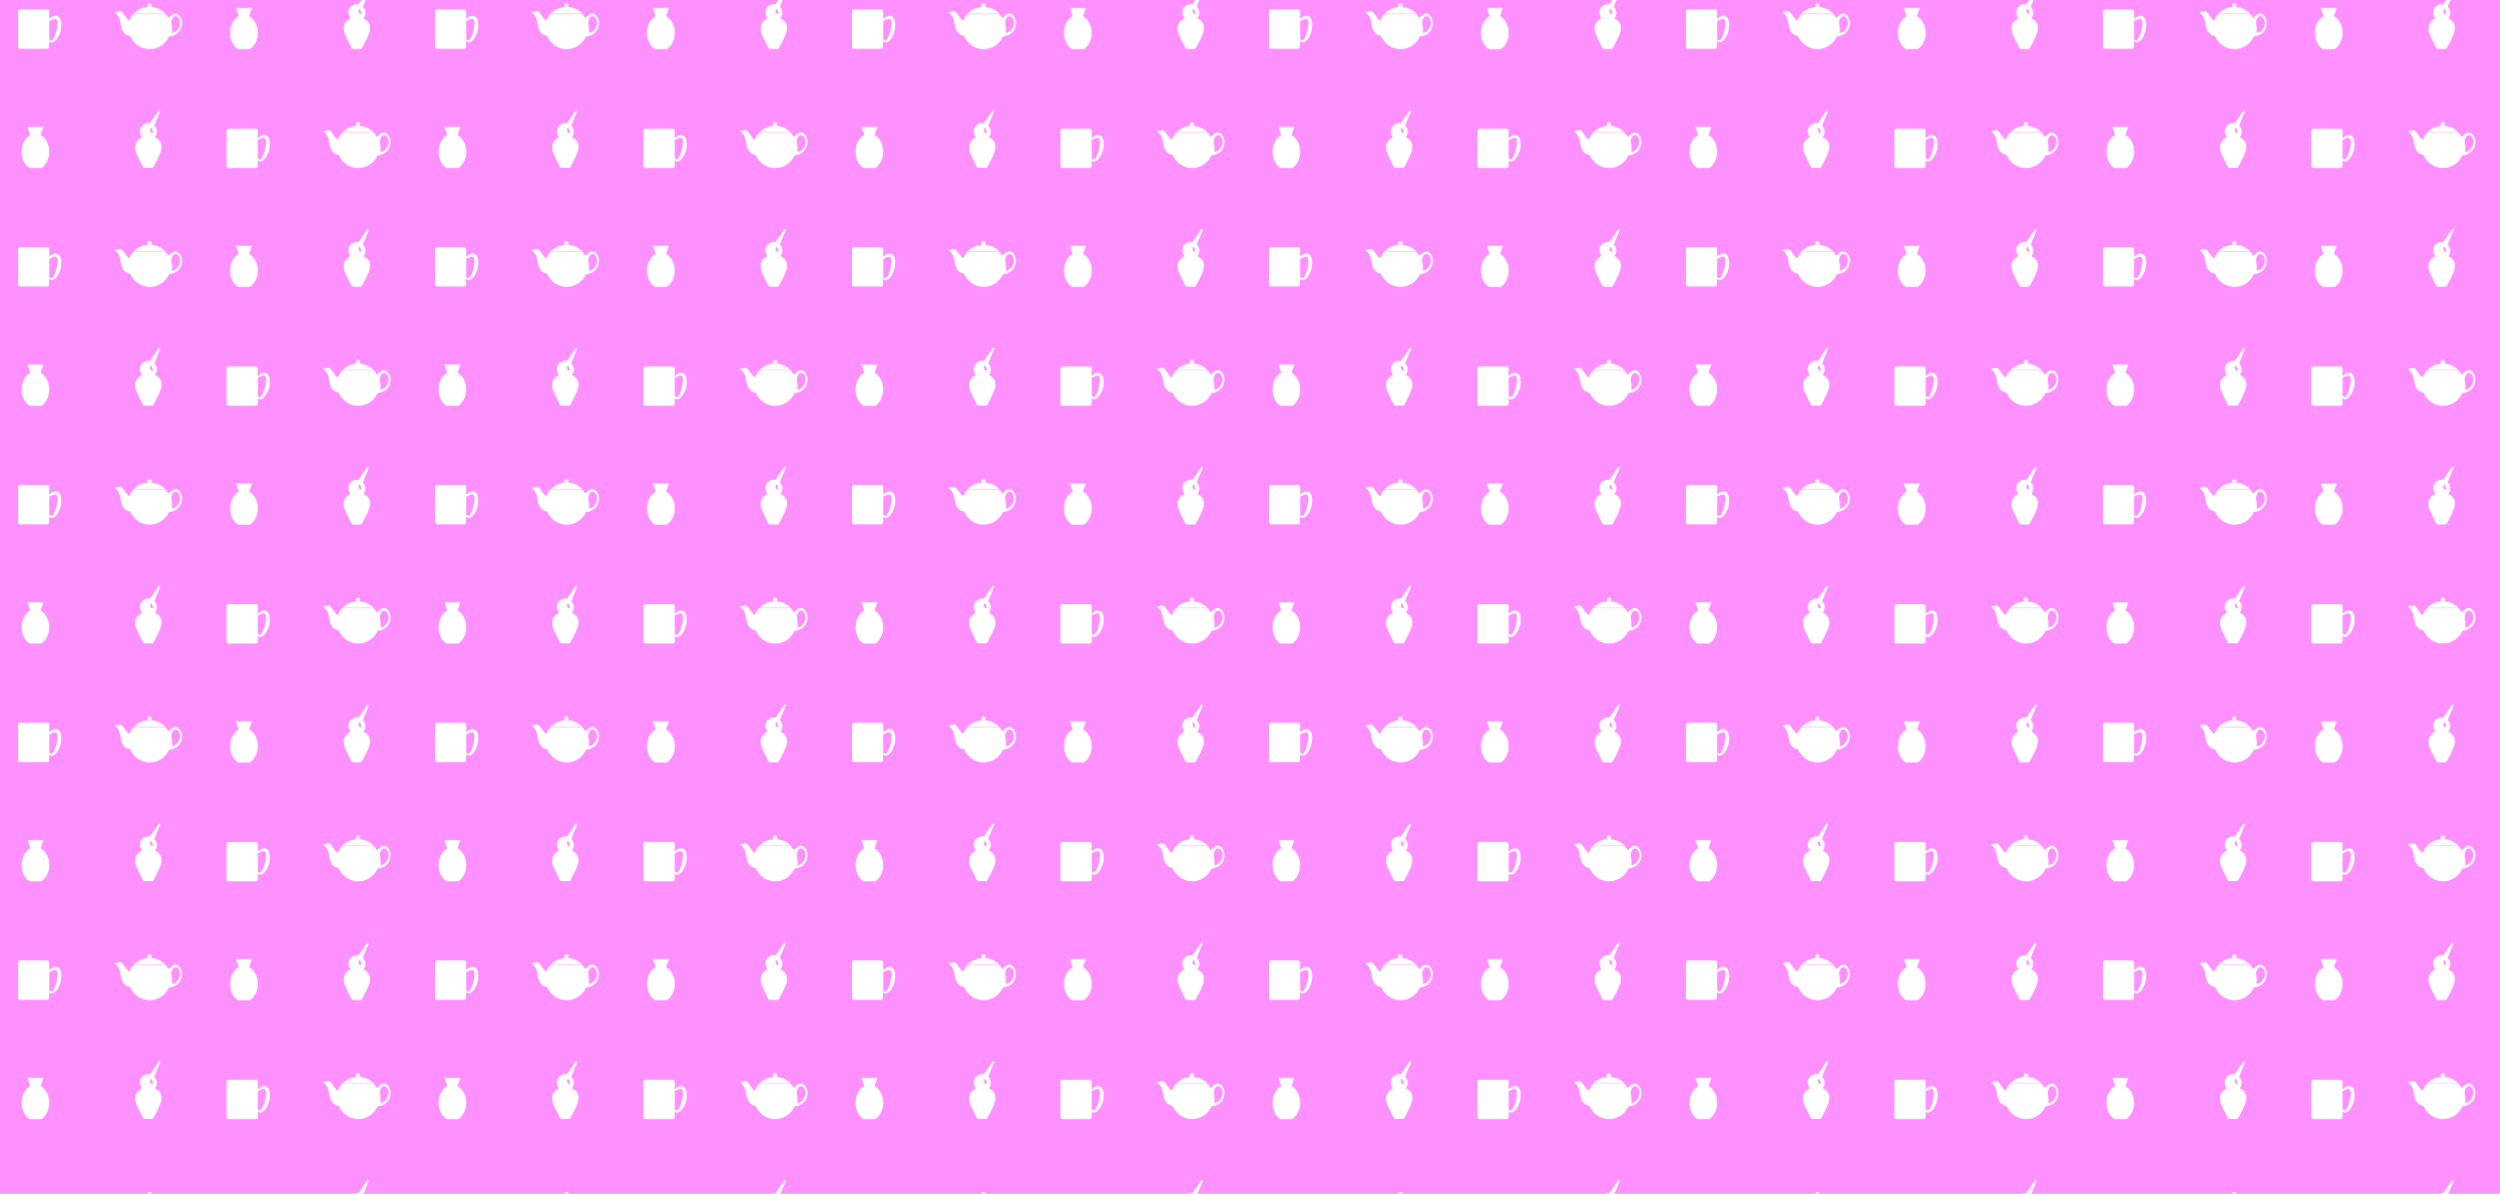
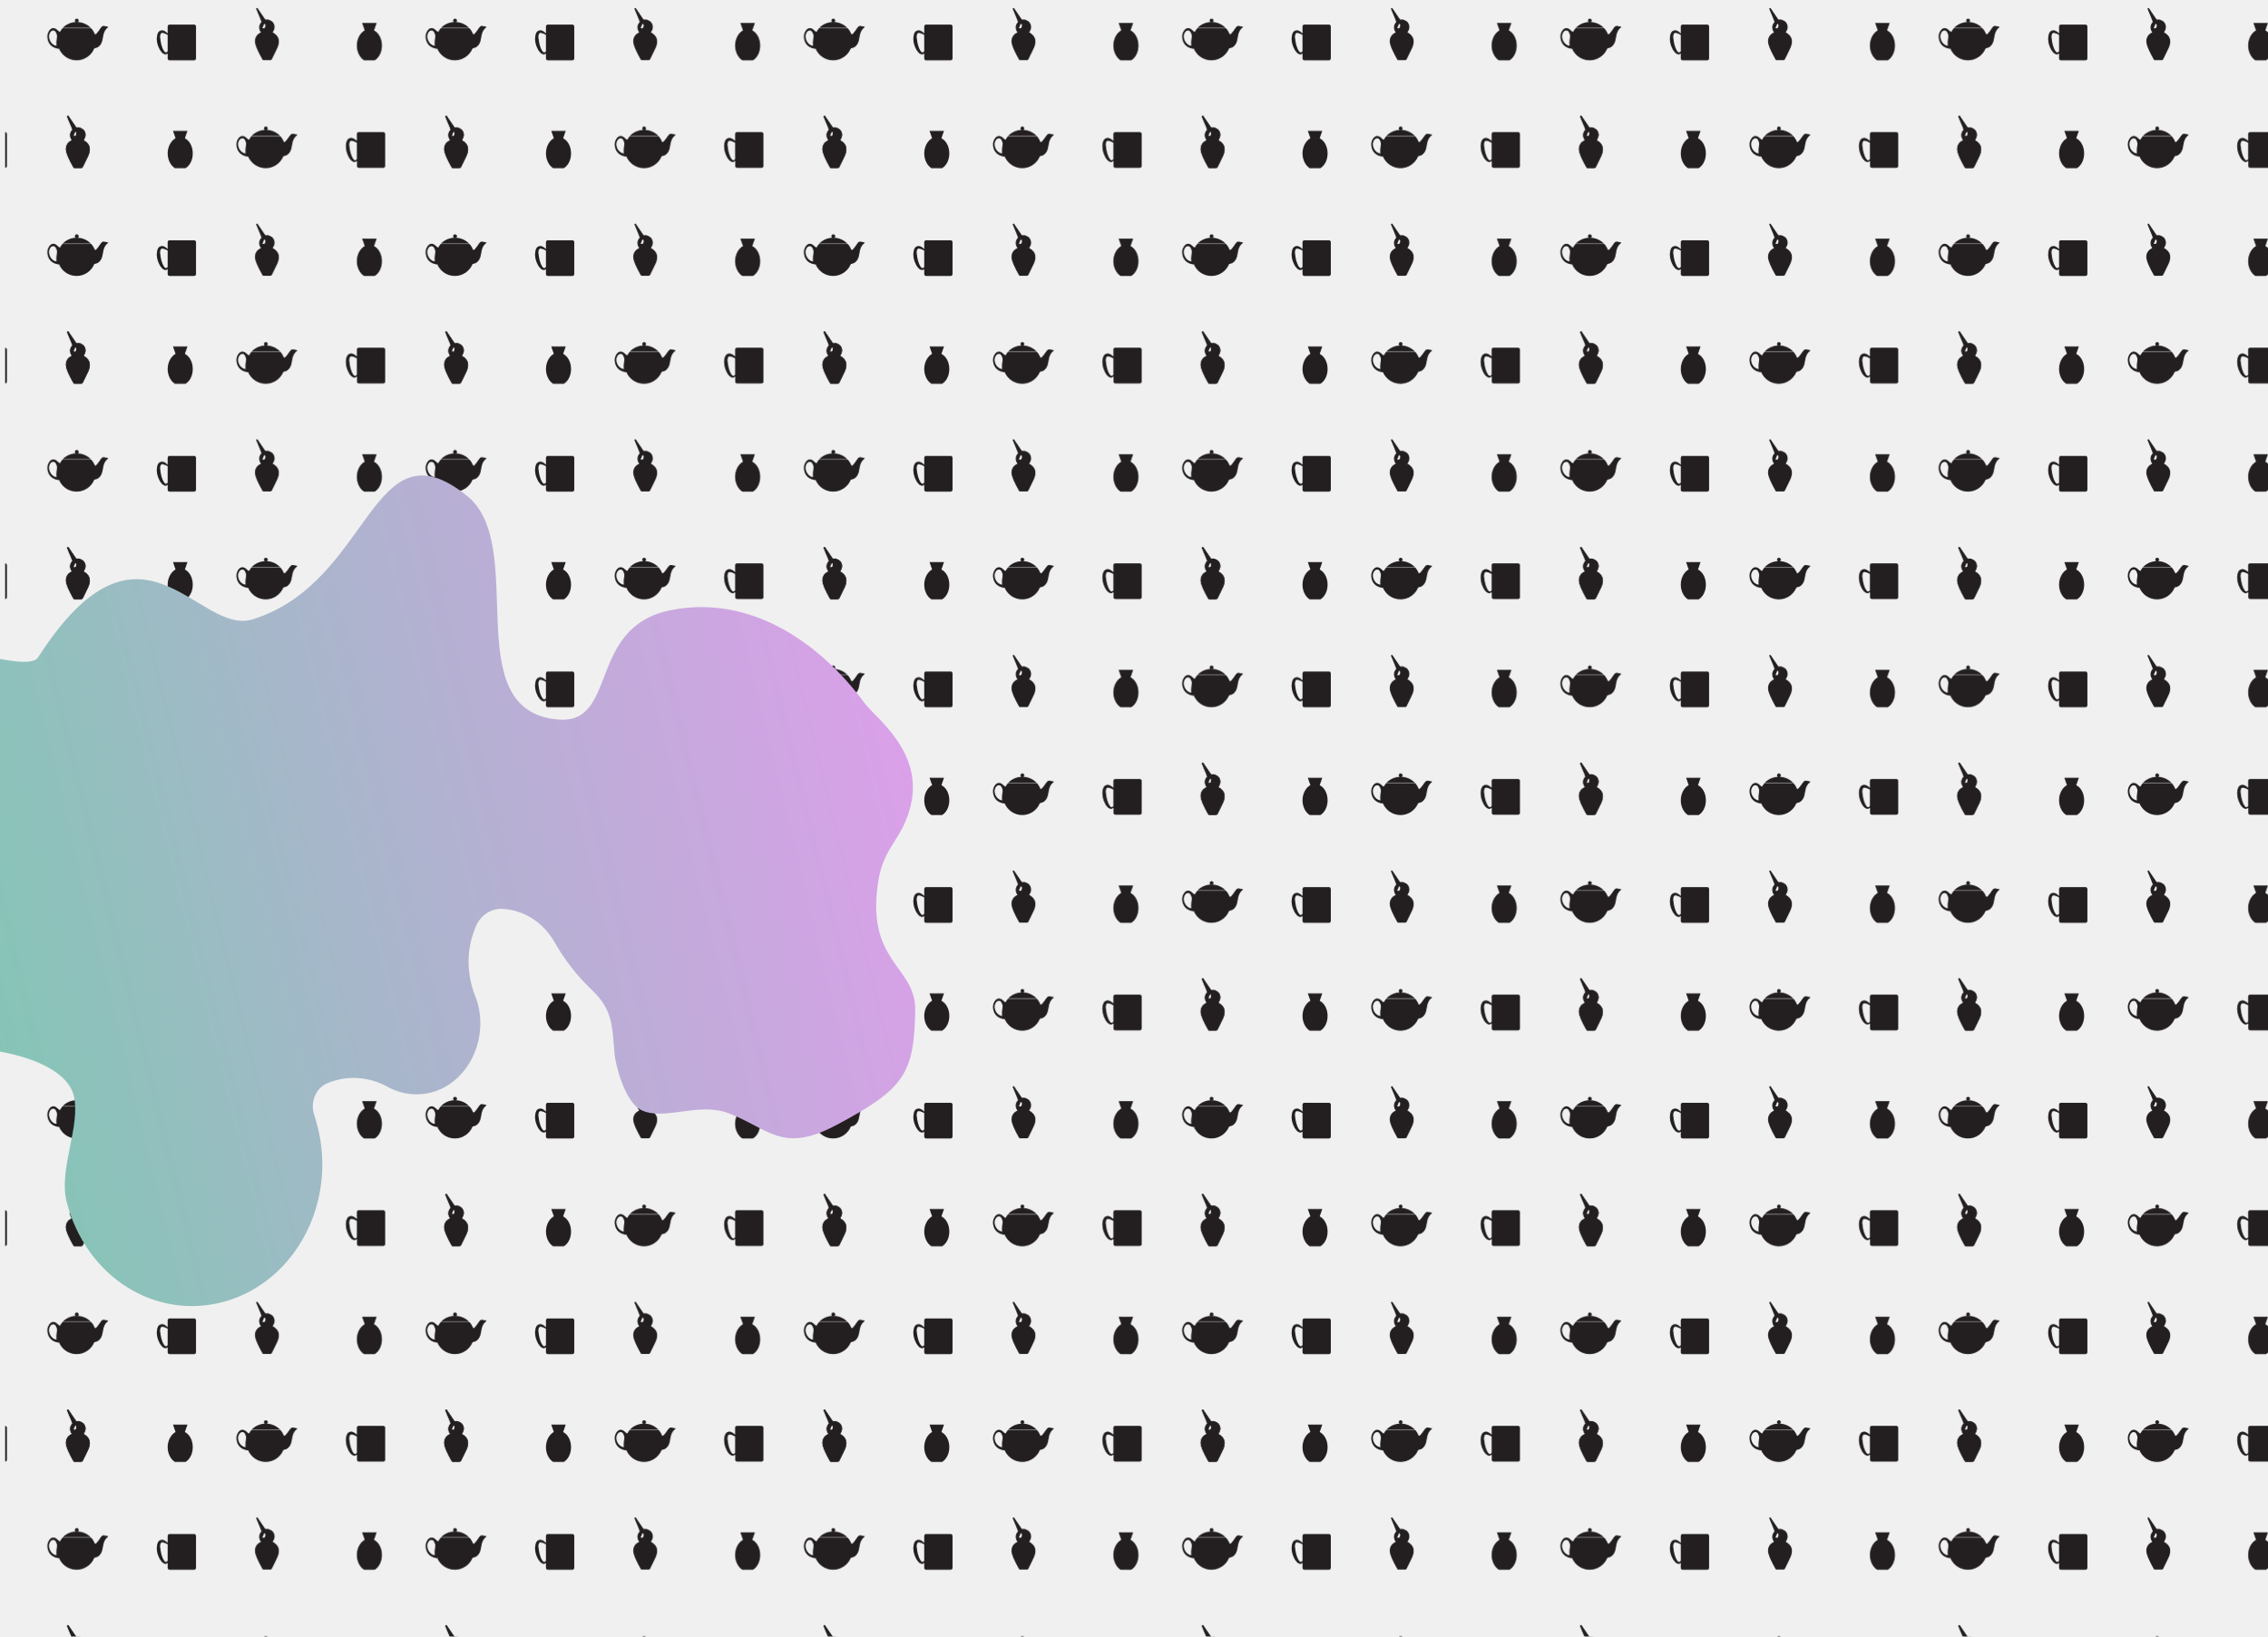
- <svg xmlns="http://www.w3.org/2000/svg" xmlns:xlink="http://www.w3.org/1999/xlink" version="1.1" id="Layer_1" x="0px" y="0px" viewBox="0 0 1409 672.4" style="enable-background:new 0 0 1409 672.4;" xml:space="preserve">
+ <svg xmlns="http://www.w3.org/2000/svg" xmlns:xlink="http://www.w3.org/1999/xlink" version="1.1" id="Layer_1" x="0px" y="0px" viewBox="0 0 1409 1017" style="enable-background:new 0 0 1409 1017;" xml:space="preserve">
  <style type="text/css">
	.st0{fill:none;}
- 	.st1{clip-path:url(#SVGID_2_);}
+ 	.st1{fill:#231F20;}
	.st2{fill:#FFFFFF;}
- 	.st3{fill:#FF90FF;}
- 	.st4{fill:url(#SVGID_1);}
+ 	.st3{fill:url(#SVGID_1_);}
+ 	.st4{fill:url(#SVGID_2_);}
</style>
-   <pattern y="672.4" width="235" height="134" patternUnits="userSpaceOnUse" id="SVGID_1" viewBox="0 -159.2 235 134" style="overflow:visible;">
+   <pattern y="733.3" width="235" height="134" patternUnits="userSpaceOnUse" id="SVGID_1" viewBox="0 -141.3 235 134" style="overflow:visible;">
    <g>
-       <rect y="-159.2" class="st0" width="235" height="134" />
+       <rect y="-141.3" class="st0" width="235" height="134" />
      <g>
-         <defs>
-           <rect id="SVGID_1_" y="-159.2" width="235" height="134" />
-         </defs>
-         <clipPath id="SVGID_2_">
-           <use xlink:href="#SVGID_1_" style="overflow:visible;" />
-         </clipPath>
-         <g class="st1">
-           <rect y="-159.2" class="st0" width="235" height="134" />
-           <path class="st2" d="M208.3-9.9c-0.6,2.2-1.6,4.2-2.6,6.2c-0.6,1.1-1.2,2.2-1.8,3.3C203.7,0,203.3,0,203,0c-1.2,0-2.4,0-3.7,0      c-0.6,0-1.1-0.2-1.3-0.7c-1.1-2.3-2.3-4.6-3.4-7c-0.6-1.4-1-2.9-0.9-4.4c0.1-1.3,0.6-2.4,1.5-3.4c0.6-0.7,1.4-1.3,2.3-1.7      c0.1,0,0.1-0.1,0.1-0.1h-0.1c-0.4-0.7-0.8-1.4-1-2.2c-0.4-1.7,0.1-3.6,1.6-4.7c0.9-0.6,1.8-1,2.8-1.1c0.2,0,0.4,0,0.7,0.1      c0.3,0,0.5,0,0.7-0.3c1.5-2.2,3-4.4,4.5-6.6c0.1-0.1,0.2-0.3,0.3-0.4c0.8,0.3,0.8,0.3,0.5,1.1c-0.6,1.6-1.3,3.2-2,4.8      c-0.4,0.8-0.7,1.7-1,2.5c-0.1,0.1,0,0.4,0.1,0.5c0.6,0.7,1.1,1.5,1.2,2.5c0.1,1.3-0.1,2.5-0.9,3.5c-0.1,0.1-0.1,0.1-0.1,0.2v0.1      c0.8,0.4,1.6,0.9,2.2,1.5C208.5-14.1,208.9-12.1,208.3-9.9z M203.9-20c-0.4-0.8-0.7-1.6-1-2.4c0-0.1-0.2-0.2-0.2-0.2      c-0.2,0.2-0.6,0.4-0.6,0.7c-0.1,0.4,0,0.8,0.1,1.2C202.3-19.9,203.2-19.5,203.9-20z" />
-           <circle class="st2" cx="84.3" cy="-24.6" r="1.2" />
+         <g>
+           <path class="st1" d="M208.3-22.6c-0.6-2.2-1.6-4.2-2.6-6.2c-0.6-1.1-1.2-2.2-1.8-3.3c-0.2-0.4-0.6-0.4-0.9-0.4      c-1.2,0-2.4,0-3.7,0c-0.6,0-1.1,0.2-1.3,0.7c-1.1,2.3-2.3,4.6-3.4,7c-0.6,1.4-1,2.9-0.9,4.4c0.1,1.3,0.6,2.4,1.5,3.4      c0.6,0.7,1.4,1.3,2.3,1.7c0.1,0,0.1,0.1,0.1,0.1h-0.1c-0.4,0.7-0.8,1.4-1,2.2c-0.4,1.7,0.1,3.6,1.6,4.7c0.9,0.6,1.8,1,2.8,1.1      c0.2,0,0.4,0,0.7-0.1c0.3,0,0.5,0,0.7,0.3c1.5,2.2,3,4.4,4.5,6.6c0.1,0.1,0.2,0.3,0.3,0.4c0.8-0.3,0.8-0.3,0.5-1.1      c-0.6-1.6-1.3-3.2-2-4.8c-0.4-0.8-0.7-1.7-1-2.5c-0.1-0.1,0-0.4,0.1-0.5c0.6-0.7,1.1-1.5,1.2-2.5c0.1-1.3-0.1-2.5-0.9-3.5      c-0.1-0.1-0.1-0.1-0.1-0.2v-0.1c0.8-0.4,1.6-0.9,2.2-1.5C208.5-18.4,208.9-20.4,208.3-22.6z M203.9-12.5c-0.4,0.8-0.7,1.6-1,2.4      c0,0.1-0.2,0.2-0.2,0.2c-0.2-0.2-0.6-0.4-0.6-0.7c-0.1-0.4,0-0.8,0.1-1.2C202.3-12.6,203.2-13,203.9-12.5z" />
+           <circle class="st2" cx="84.3" cy="-7.9" r="1.2" />
+         </g>
+       </g>
+       <g>
+         <g>
+           <rect y="-141.3" class="st0" width="235" height="134" />
+           <path class="st1" d="M208.3-156.6c-0.6-2.2-1.6-4.2-2.6-6.2c-0.6-1.1-1.2-2.2-1.8-3.3c-0.2-0.4-0.6-0.4-0.9-0.4      c-1.2,0-2.4,0-3.7,0c-0.6,0-1.1,0.2-1.3,0.7c-1.1,2.3-2.3,4.6-3.4,7c-0.6,1.4-1,2.9-0.9,4.4c0.1,1.3,0.6,2.4,1.5,3.4      c0.6,0.7,1.4,1.3,2.3,1.7c0.1,0,0.1,0.1,0.1,0.1h-0.1c-0.4,0.7-0.8,1.4-1,2.2c-0.4,1.7,0.1,3.6,1.6,4.7c0.9,0.6,1.8,1,2.8,1.1      c0.2,0,0.4,0,0.7-0.1c0.3,0,0.5,0,0.7,0.3c1.5,2.2,3,4.4,4.5,6.6c0.1,0.1,0.2,0.3,0.3,0.4c0.8-0.3,0.8-0.3,0.5-1.1      c-0.6-1.6-1.3-3.2-2-4.8c-0.4-0.8-0.7-1.7-1-2.5c-0.1-0.1,0-0.4,0.1-0.5c0.6-0.7,1.1-1.5,1.2-2.5c0.1-1.3-0.1-2.5-0.9-3.5      c-0.1-0.1-0.1-0.1-0.1-0.2v-0.1c0.8-0.4,1.6-0.9,2.2-1.5C208.5-152.4,208.9-154.4,208.3-156.6z M203.9-146.5      c-0.4,0.8-0.7,1.6-1,2.4c0,0.1-0.2,0.2-0.2,0.2c-0.2-0.2-0.6-0.4-0.6-0.7c-0.1-0.4,0-0.8,0.1-1.2      C202.3-146.6,203.2-147,203.9-146.5z" />
+           <circle class="st2" cx="84.3" cy="-141.9" r="1.2" />
          <g>
            <g>
-               <path class="st2" d="M210.6-87c-2.2-2.3-5.3-3.7-8.8-3.7s-6.6,1.4-8.8,3.7H210.6z" />
-               <path class="st2" d="M219.8-79.6c-0.8,3.1-3,4.8-6,5.4c-0.1,0-0.3,0.1-0.4,0.2c-0.2-0.1-0.4-0.2-0.5-0.3        c-1.8,4.3-6,7.4-11,7.4c-4.9,0-9.1-3-10.9-7.2v0.1c0-0.1-0.1-0.2-0.1-0.3c-0.9-0.3-1.7-0.4-2.3-0.8c-1.5-1-2.3-2.5-2.7-4.2        c-0.3-1.2-0.4-2.4-0.7-3.6c-0.4-1.7-1.2-3.3-2.7-4.4c-0.1-0.1-0.1-0.2-0.3-0.4c1-0.2,1.9-0.5,2.9-0.6c0.4,0,0.9,0.2,1.2,0.5        c0.6,0.7,1.1,1.4,1.6,2.2c0.5,0.6,0.9,1.3,1.5,1.9c0.6,0.7,0.9,0.8,1.3,0.3c0.5-1.3,1.2-2.4,2.1-3.4h17.9        c0.6,0.7,1.1,1.5,1.6,2.3v-0.1c0.2,0,0.4-0.2,0.6-0.3c0.5-0.4,1-0.9,1.5-1.3c1.6-1.2,3.2-0.9,4.4,0.7        C220.2-83.5,220.3-81.6,219.8-79.6z M218.9-83c-0.2-0.6-0.5-1.2-0.9-1.7c-0.9-1-2.5-1-3.1,0.2c-0.5,0.9-1,2.1-0.8,3        c0.3,1.8,0.5,3.6,0.3,5.6c0.7-0.2,1.2-0.3,1.7-0.6C218.2-77.7,219.5-80.7,218.9-83z" />
-               <circle class="st2" cx="201.8" cy="-91.6" r="1.2" />
+               <path class="st1" d="M210.6-79.5c-2.2,2.3-5.3,3.7-8.8,3.7s-6.6-1.4-8.8-3.7H210.6z" />
+               <path class="st1" d="M219.8-86.9c-0.8-3.1-3-4.8-6-5.4c-0.1,0-0.3-0.1-0.4-0.2c-0.2,0.1-0.4,0.2-0.5,0.3        c-1.8-4.3-6-7.4-11-7.4c-4.9,0-9.1,3-10.9,7.2v-0.1c0,0.1-0.1,0.2-0.1,0.3c-0.9,0.3-1.7,0.4-2.3,0.8c-1.5,1-2.3,2.5-2.7,4.2        c-0.3,1.2-0.4,2.4-0.7,3.6c-0.4,1.7-1.2,3.3-2.7,4.4c-0.1,0.1-0.1,0.2-0.3,0.4c1,0.2,1.9,0.5,2.9,0.6c0.4,0,0.9-0.2,1.2-0.5        c0.6-0.7,1.1-1.4,1.6-2.2c0.5-0.6,0.9-1.3,1.5-1.9c0.6-0.7,0.9-0.8,1.3-0.3c0.5,1.3,1.2,2.4,2.1,3.4h17.9        c0.6-0.7,1.1-1.5,1.6-2.3v0.1c0.2,0,0.4,0.2,0.6,0.3c0.5,0.4,1,0.9,1.5,1.3c1.6,1.2,3.2,0.9,4.4-0.7        C220.2-83,220.3-84.9,219.8-86.9z M218.9-83.5c-0.2,0.6-0.5,1.2-0.9,1.7c-0.9,1-2.5,1-3.1-0.2c-0.5-0.9-1-2.1-0.8-3        c0.3-1.8,0.5-3.6,0.3-5.6c0.7,0.2,1.2,0.3,1.7,0.6C218.2-88.8,219.5-85.8,218.9-83.5z" />
+               <circle class="st1" cx="201.8" cy="-74.9" r="1.2" />
            </g>
-             <path class="st2" d="M151.9-78.3c-0.1,0.6-0.2,1.1-0.4,1.7c-0.2,0.5-0.3,1.1-0.6,1.6c-0.4,1.1-1,2.1-1.8,3       c-0.2,0.2-0.4,0.4-0.7,0.7c-0.3,0.2-0.5,0.4-0.9,0.5c-0.2,0.1-0.4,0.1-0.5,0.2c-0.2,0-0.4,0-0.6,0c-0.4-0.1-0.7-0.2-1-0.5       c-0.1-0.1-0.1-0.1-0.1-0.2v3.2c0,0.7-0.5,1.2-1.2,1.2h-15.2c-0.7,0-1.2-0.5-1.2-1.2v-19.8c0-0.7,0.5-1.2,1.2-1.2h15.2       c0.7,0,1.2,0.5,1.2,1.2v4.3c0.3-0.3,0.7-0.7,1.1-1c0.5-0.3,1-0.7,1.6-0.8c0.1-0.1,0.3-0.1,0.5-0.1s0.4,0,0.5,0       c0.4,0,0.8,0.1,1.1,0.3c0.4,0.2,0.7,0.4,0.9,0.7c0.2,0.3,0.4,0.6,0.5,0.9c0.3,0.6,0.4,1.2,0.4,1.8       C152.2-80.6,152.1-79.5,151.9-78.3z M150-81.6c0-0.5-0.1-0.9-0.2-1.3c-0.1-0.2-0.1-0.4-0.2-0.5c-0.1-0.2-0.2-0.3-0.3-0.3       c-0.2-0.2-0.6-0.3-1-0.2c-0.4,0.1-0.9,0.2-1.4,0.4c-0.5,0.2-1.1,0.5-1.6,0.8v10.2c0.2,0.3,0.5,0.5,0.7,0.6s0.4,0.1,0.5,0.1       s0.3-0.1,0.4-0.2c0.3-0.2,0.6-0.6,0.8-0.9c0.5-0.8,0.9-1.7,1.2-2.7s0.6-1.9,0.7-2.9c0.1-0.5,0.2-1,0.2-1.5       C150-80.7,150-81.2,150-81.6z" />
-             <path class="st2" d="M90.8-76.9c-0.6,2.2-1.6,4.2-2.6,6.2c-0.6,1.1-1.2,2.2-1.8,3.3C86.2-67,85.8-67,85.5-67       c-1.2,0-2.5,0-3.7,0c-0.6,0-1.1-0.2-1.3-0.7c-1.1-2.3-2.3-4.6-3.4-7c-0.6-1.4-1-2.9-0.9-4.4c0.1-1.3,0.6-2.4,1.5-3.4       c0.7-0.7,1.4-1.3,2.3-1.7c0.1,0,0.1-0.1,0.1-0.1H80c-0.3-0.7-0.8-1.4-1-2.2c-0.4-1.7,0.2-3.6,1.6-4.7c0.9-0.6,1.8-1,2.8-1.1       c0.2,0,0.4,0.1,0.7,0.1c0.3,0,0.5,0,0.7-0.3c1.5-2.2,3-4.4,4.5-6.6c0.1-0.1,0.2-0.3,0.3-0.4c0.8,0.3,0.8,0.3,0.5,1.1       c-0.7,1.6-1.3,3.2-2,4.8c-0.3,0.8-0.7,1.7-1,2.6c-0.1,0.1,0,0.4,0.1,0.5c0.6,0.7,1.1,1.5,1.2,2.5c0.1,1.3-0.1,2.5-0.9,3.5       c-0.1,0.1-0.1,0.1-0.1,0.2v0.1c0.8,0.3,1.6,0.9,2.2,1.5C91-81.1,91.4-79.1,90.8-76.9z M86.4-87c-0.3-0.8-0.7-1.6-1-2.4       c0-0.1-0.2-0.2-0.2-0.2c-0.2,0.2-0.6,0.4-0.6,0.7c-0.1,0.4,0,0.8,0.1,1.2C84.8-86.9,85.7-86.5,86.4-87z" />
-             <path class="st2" d="M22.9-85.5l1.6-4.6h-9l1.6,4.6c-2.9,1.5-4.9,5.1-4.9,9.4c0,4.1,1.8,7.6,4.5,9.2h6.6       c2.6-1.6,4.5-5.2,4.5-9.2C27.8-80.3,25.7-84,22.9-85.5z" />
+             <path class="st1" d="M151.9-88.2c-0.1-0.6-0.2-1.1-0.4-1.7c-0.2-0.5-0.3-1.1-0.6-1.6c-0.4-1.1-1-2.1-1.8-3       c-0.2-0.2-0.4-0.4-0.7-0.7c-0.3-0.2-0.5-0.4-0.9-0.5c-0.2-0.1-0.4-0.1-0.5-0.2c-0.2,0-0.4,0-0.6,0c-0.4,0.1-0.7,0.2-1,0.5       c-0.1,0.1-0.1,0.1-0.1,0.2v-3.2c0-0.7-0.5-1.2-1.2-1.2h-15.2c-0.7,0-1.2,0.5-1.2,1.2v19.8c0,0.7,0.5,1.2,1.2,1.2h15.2       c0.7,0,1.2-0.5,1.2-1.2v-4.3c0.3,0.3,0.7,0.7,1.1,1c0.5,0.3,1,0.7,1.6,0.8c0.1,0.1,0.3,0.1,0.5,0.1s0.4,0,0.5,0       c0.4,0,0.8-0.1,1.1-0.3c0.4-0.2,0.7-0.4,0.9-0.7c0.2-0.3,0.4-0.6,0.5-0.9c0.3-0.6,0.4-1.2,0.4-1.8       C152.2-85.9,152.1-87,151.9-88.2z M150-84.9c0,0.5-0.1,0.9-0.2,1.3c-0.1,0.2-0.1,0.4-0.2,0.5c-0.1,0.2-0.2,0.3-0.3,0.3       c-0.2,0.2-0.6,0.3-1,0.2c-0.4-0.1-0.9-0.2-1.4-0.4c-0.5-0.2-1.1-0.5-1.6-0.8V-94c0.2-0.3,0.5-0.5,0.7-0.6s0.4-0.1,0.5-0.1       s0.3,0.1,0.4,0.2c0.3,0.2,0.6,0.6,0.8,0.9c0.5,0.8,0.9,1.7,1.2,2.7s0.6,1.9,0.7,2.9c0.1,0.5,0.2,1,0.2,1.5       C150-85.8,150-85.3,150-84.9z" />
+             <path class="st1" d="M90.8-89.6c-0.6-2.2-1.6-4.2-2.6-6.2c-0.6-1.1-1.2-2.2-1.8-3.3c-0.2-0.4-0.6-0.4-0.9-0.4       c-1.2,0-2.5,0-3.7,0c-0.6,0-1.1,0.2-1.3,0.7c-1.1,2.3-2.3,4.6-3.4,7c-0.6,1.4-1,2.9-0.9,4.4c0.1,1.3,0.6,2.4,1.5,3.4       c0.7,0.7,1.4,1.3,2.3,1.7c0.1,0,0.1,0.1,0.1,0.1H80c-0.3,0.7-0.8,1.4-1,2.2c-0.4,1.7,0.2,3.6,1.6,4.7c0.9,0.6,1.8,1,2.8,1.1       c0.2,0,0.4-0.1,0.7-0.1c0.3,0,0.5,0,0.7,0.3c1.5,2.2,3,4.4,4.5,6.6c0.1,0.1,0.2,0.3,0.3,0.4c0.8-0.3,0.8-0.3,0.5-1.1       c-0.7-1.6-1.3-3.2-2-4.8c-0.3-0.8-0.7-1.7-1-2.6c-0.1-0.1,0-0.4,0.1-0.5c0.6-0.7,1.1-1.5,1.2-2.5c0.1-1.3-0.1-2.5-0.9-3.5       c-0.1-0.1-0.1-0.1-0.1-0.2v-0.1c0.8-0.3,1.6-0.9,2.2-1.5C91-85.4,91.4-87.4,90.8-89.6z M86.4-79.5c-0.3,0.8-0.7,1.6-1,2.4       c0,0.1-0.2,0.2-0.2,0.2c-0.2-0.2-0.6-0.4-0.6-0.7c-0.1-0.4,0-0.8,0.1-1.2C84.8-79.6,85.7-80,86.4-79.5z" />
+             <path class="st1" d="M22.9-81l1.6,4.6h-9l1.6-4.6c-2.9-1.5-4.9-5.1-4.9-9.4c0-4.1,1.8-7.6,4.5-9.2h6.6c2.6,1.6,4.5,5.2,4.5,9.2       C27.8-86.2,25.7-82.5,22.9-81z" />
          </g>
          <g>
-             <path class="st2" d="M208.3-143.9c-0.6,2.2-1.6,4.2-2.6,6.2c-0.6,1.1-1.2,2.2-1.8,3.3c-0.2,0.4-0.6,0.4-0.9,0.4       c-1.2,0-2.4,0-3.7,0c-0.6,0-1.1-0.2-1.3-0.7c-1.1-2.3-2.3-4.6-3.4-7c-0.6-1.4-1-2.9-0.9-4.4c0.1-1.3,0.6-2.4,1.5-3.4       c0.6-0.7,1.4-1.3,2.3-1.7c0.1,0,0.1-0.1,0.1-0.1h-0.1c-0.4-0.7-0.8-1.4-1-2.2c-0.4-1.7,0.1-3.6,1.6-4.7c0.9-0.6,1.8-1,2.8-1.1       c0.2,0,0.4,0.1,0.7,0.1s0.5,0,0.7-0.3c1.5-2.2,3-4.4,4.5-6.6c0.1-0.1,0.2-0.3,0.3-0.4c0.8,0.3,0.8,0.3,0.5,1.1       c-0.6,1.6-1.3,3.2-2,4.8c-0.4,0.9-0.7,1.7-1,2.6c-0.1,0.1,0,0.4,0.1,0.5c0.6,0.7,1.1,1.5,1.2,2.5c0.1,1.3-0.1,2.5-0.9,3.5       c-0.1,0.1-0.1,0.1-0.1,0.2v0.1c0.8,0.4,1.6,0.9,2.2,1.5C208.5-148.1,208.9-146.1,208.3-143.9z M203.9-154       c-0.4-0.8-0.7-1.6-1-2.4c0-0.1-0.2-0.2-0.2-0.2c-0.2,0.2-0.6,0.4-0.6,0.7c-0.1,0.4,0,0.8,0.1,1.2       C202.3-153.9,203.2-153.5,203.9-154z" />
-             <path class="st2" d="M140.4-152.5l1.6-4.6h-9l1.6,4.6c-2.9,1.5-4.9,5.1-4.9,9.4c0,4.1,1.8,7.6,4.5,9.2h6.6       c2.6-1.6,4.5-5.1,4.5-9.2C145.3-147.3,143.2-151,140.4-152.5z" />
+             <path class="st1" d="M208.3-22.6c-0.6-2.2-1.6-4.2-2.6-6.2c-0.6-1.1-1.2-2.2-1.8-3.3c-0.2-0.4-0.6-0.4-0.9-0.4       c-1.2,0-2.4,0-3.7,0c-0.6,0-1.1,0.2-1.3,0.7c-1.1,2.3-2.3,4.6-3.4,7c-0.6,1.4-1,2.9-0.9,4.4c0.1,1.3,0.6,2.4,1.5,3.4       c0.6,0.7,1.4,1.3,2.3,1.7c0.1,0,0.1,0.1,0.1,0.1h-0.1c-0.4,0.7-0.8,1.4-1,2.2c-0.4,1.7,0.1,3.6,1.6,4.7c0.9,0.6,1.8,1,2.8,1.1       c0.2,0,0.4-0.1,0.7-0.1s0.5,0,0.7,0.3c1.5,2.2,3,4.4,4.5,6.6c0.1,0.1,0.2,0.3,0.3,0.4c0.8-0.3,0.8-0.3,0.5-1.1       c-0.6-1.6-1.3-3.2-2-4.8c-0.4-0.9-0.7-1.7-1-2.6c-0.1-0.1,0-0.4,0.1-0.5c0.6-0.7,1.1-1.5,1.2-2.5c0.1-1.3-0.1-2.5-0.9-3.5       c-0.1-0.1-0.1-0.1-0.1-0.2v-0.1c0.8-0.4,1.6-0.9,2.2-1.5C208.5-18.4,208.9-20.4,208.3-22.6z M203.9-12.5       c-0.4,0.8-0.7,1.6-1,2.4c0,0.1-0.2,0.2-0.2,0.2c-0.2-0.2-0.6-0.4-0.6-0.7c-0.1-0.4,0-0.8,0.1-1.2       C202.3-12.6,203.2-13,203.9-12.5z" />
+             <path class="st1" d="M140.4-14l1.6,4.6h-9l1.6-4.6c-2.9-1.5-4.9-5.1-4.9-9.4c0-4.1,1.8-7.6,4.5-9.2h6.6       c2.6,1.6,4.5,5.1,4.5,9.2C145.3-19.2,143.2-15.5,140.4-14z" />
          </g>
          <g>
            <g>
-               <path class="st2" d="M93.1-154c-2.2-2.3-5.3-3.7-8.8-3.7s-6.6,1.4-8.8,3.7H93.1z" />
-               <path class="st2" d="M102.3-146.6c-0.8,3.1-3,4.8-6,5.4c-0.2,0-0.3,0.1-0.4,0.2c-0.2-0.1-0.4-0.2-0.5-0.3        c-1.8,4.3-6,7.4-11,7.4c-4.9,0-9.1-3-10.9-7.2v0.1c0-0.1-0.1-0.2-0.1-0.3c-0.9-0.3-1.7-0.4-2.3-0.8c-1.5-1-2.3-2.5-2.7-4.2        c-0.3-1.2-0.4-2.4-0.7-3.6c-0.4-1.7-1.2-3.3-2.7-4.4c-0.1-0.1-0.1-0.2-0.3-0.4c1-0.2,1.9-0.5,2.9-0.6c0.4,0,0.9,0.2,1.2,0.5        c0.6,0.6,1.1,1.4,1.6,2.1c0.5,0.6,0.9,1.3,1.5,1.9c0.6,0.7,0.9,0.8,1.3,0.4c0.5-1.3,1.2-2.4,2.1-3.4h17.9        c0.6,0.7,1.2,1.5,1.6,2.3v-0.1c0.2,0,0.4-0.2,0.6-0.3c0.5-0.4,1-0.9,1.5-1.3c1.6-1.1,3.2-0.9,4.4,0.7        C102.7-150.5,102.8-148.6,102.3-146.6z M101.4-150c-0.2-0.6-0.5-1.2-0.9-1.7c-0.9-1-2.5-1-3.1,0.1c-0.5,0.9-1,2.1-0.8,3        c0.3,1.8,0.5,3.6,0.3,5.6c0.7-0.2,1.2-0.3,1.7-0.6C100.7-144.7,102-147.7,101.4-150z" />
-               <circle class="st2" cx="84.3" cy="-158.6" r="1.2" />
+               <path class="st1" d="M93.1-12.5c-2.2,2.3-5.3,3.7-8.8,3.7s-6.6-1.4-8.8-3.7H93.1z" />
+               <path class="st1" d="M102.3-19.9c-0.8-3.1-3-4.8-6-5.4c-0.2,0-0.3-0.1-0.4-0.2c-0.2,0.1-0.4,0.2-0.5,0.3        c-1.8-4.3-6-7.4-11-7.4c-4.9,0-9.1,3-10.9,7.2v-0.1c0,0.1-0.1,0.2-0.1,0.3c-0.9,0.3-1.7,0.4-2.3,0.8c-1.5,1-2.3,2.5-2.7,4.2        c-0.3,1.2-0.4,2.4-0.7,3.6c-0.4,1.7-1.2,3.3-2.7,4.4c-0.1,0.1-0.1,0.2-0.3,0.4c1,0.2,1.9,0.5,2.9,0.6c0.4,0,0.9-0.2,1.2-0.5        c0.6-0.6,1.1-1.4,1.6-2.1c0.5-0.6,0.9-1.3,1.5-1.9c0.6-0.7,0.9-0.8,1.3-0.4c0.5,1.3,1.2,2.4,2.1,3.4h17.9        c0.6-0.7,1.2-1.5,1.6-2.3v0.1c0.2,0,0.4,0.2,0.6,0.3c0.5,0.4,1,0.9,1.5,1.3c1.6,1.1,3.2,0.9,4.4-0.7        C102.7-16,102.8-17.9,102.3-19.9z M101.4-16.5c-0.2,0.6-0.5,1.2-0.9,1.7c-0.9,1-2.5,1-3.1-0.1c-0.5-0.9-1-2.1-0.8-3        c0.3-1.8,0.5-3.6,0.3-5.6c0.7,0.2,1.2,0.3,1.7,0.6C100.7-21.8,102-18.8,101.4-16.5z" />
+               <circle class="st1" cx="84.3" cy="-7.9" r="1.2" />
            </g>
-             <path class="st2" d="M34.4-145.3c-0.1,0.6-0.2,1.1-0.4,1.7c-0.2,0.5-0.3,1.1-0.6,1.6c-0.4,1.1-1,2.1-1.8,3       c-0.2,0.2-0.4,0.4-0.7,0.6c-0.3,0.2-0.5,0.4-0.9,0.5c-0.2,0.1-0.4,0.1-0.5,0.1c-0.2,0-0.4,0-0.6,0c-0.4-0.1-0.7-0.2-1-0.5       c-0.1-0.1-0.1-0.1-0.2-0.2v3.2c0,0.7-0.5,1.2-1.2,1.2H11.4c-0.7,0-1.2-0.5-1.2-1.2v-19.8c0-0.7,0.5-1.2,1.2-1.2h15.2       c0.7,0,1.2,0.5,1.2,1.2v4.3c0.3-0.4,0.7-0.7,1.1-1c0.5-0.3,1-0.6,1.6-0.8c0.1-0.1,0.3-0.1,0.5-0.1s0.4,0,0.5,0       c0.4,0,0.8,0.1,1.1,0.3c0.4,0.2,0.7,0.4,0.9,0.7s0.4,0.6,0.5,0.9c0.3,0.6,0.4,1.2,0.5,1.8C34.7-147.6,34.6-146.5,34.4-145.3z        M32.5-148.6c0-0.5-0.1-0.9-0.2-1.3c-0.1-0.2-0.1-0.4-0.2-0.5c-0.1-0.1-0.2-0.3-0.3-0.3c-0.2-0.2-0.6-0.3-1-0.2       c-0.4,0.1-0.9,0.2-1.4,0.4s-1.1,0.5-1.6,0.8v10.2c0.2,0.3,0.5,0.5,0.7,0.6c0.2,0.1,0.4,0.1,0.5,0.1s0.3-0.1,0.4-0.2       c0.3-0.2,0.6-0.6,0.8-0.9c0.5-0.8,0.9-1.7,1.2-2.7c0.3-1,0.6-1.9,0.7-2.9c0.1-0.5,0.2-1,0.2-1.5       C32.5-147.7,32.5-148.2,32.5-148.6z" />
+             <path class="st1" d="M34.4-21.2c-0.1-0.6-0.2-1.1-0.4-1.7c-0.2-0.5-0.3-1.1-0.6-1.6c-0.4-1.1-1-2.1-1.8-3       c-0.2-0.2-0.4-0.4-0.7-0.6c-0.3-0.2-0.5-0.4-0.9-0.5c-0.2-0.1-0.4-0.1-0.5-0.1c-0.2,0-0.4,0-0.6,0c-0.4,0.1-0.7,0.2-1,0.5       c-0.1,0.1-0.1,0.1-0.2,0.2v-3.2c0-0.7-0.5-1.2-1.2-1.2H11.4c-0.7,0-1.2,0.5-1.2,1.2v19.8c0,0.7,0.5,1.2,1.2,1.2h15.2       c0.7,0,1.2-0.5,1.2-1.2v-4.3c0.3,0.4,0.7,0.7,1.1,1c0.5,0.3,1,0.6,1.6,0.8c0.1,0.1,0.3,0.1,0.5,0.1s0.4,0,0.5,0       c0.4,0,0.8-0.1,1.1-0.3c0.4-0.2,0.7-0.4,0.9-0.7s0.4-0.6,0.5-0.9c0.3-0.6,0.4-1.2,0.5-1.8C34.7-18.9,34.6-20,34.4-21.2z        M32.5-17.9c0,0.5-0.1,0.9-0.2,1.3c-0.1,0.2-0.1,0.4-0.2,0.5c-0.1,0.1-0.2,0.3-0.3,0.3c-0.2,0.2-0.6,0.3-1,0.2       s-0.9-0.2-1.4-0.4s-1.1-0.5-1.6-0.8V-27c0.2-0.3,0.5-0.5,0.7-0.6s0.4-0.1,0.5-0.1s0.3,0.1,0.4,0.2c0.3,0.2,0.6,0.6,0.8,0.9       c0.5,0.8,0.9,1.7,1.2,2.7c0.3,1,0.6,1.9,0.7,2.9c0.1,0.5,0.2,1,0.2,1.5C32.5-18.8,32.5-18.3,32.5-17.9z" />
+           </g>
+         </g>
+       </g>
+       <g>
+         <g>
+           <g>
+             <path class="st1" d="M208.3-156.6c-0.6-2.2-1.6-4.2-2.6-6.2c-0.6-1.1-1.2-2.2-1.8-3.3c-0.2-0.4-0.6-0.4-0.9-0.4       c-1.2,0-2.4,0-3.7,0c-0.6,0-1.1,0.2-1.3,0.7c-1.1,2.3-2.3,4.6-3.4,7c-0.6,1.4-1,2.9-0.9,4.4c0.1,1.3,0.6,2.4,1.5,3.4       c0.6,0.7,1.4,1.3,2.3,1.7c0.1,0,0.1,0.1,0.1,0.1h-0.1c-0.4,0.7-0.8,1.4-1,2.2c-0.4,1.7,0.1,3.6,1.6,4.7c0.9,0.6,1.8,1,2.8,1.1       c0.2,0,0.4-0.1,0.7-0.1s0.5,0,0.7,0.3c1.5,2.2,3,4.4,4.5,6.6c0.1,0.1,0.2,0.3,0.3,0.4c0.8-0.3,0.8-0.3,0.5-1.1       c-0.6-1.6-1.3-3.2-2-4.8c-0.4-0.9-0.7-1.7-1-2.6c-0.1-0.1,0-0.4,0.1-0.5c0.6-0.7,1.1-1.5,1.2-2.5c0.1-1.3-0.1-2.5-0.9-3.5       c-0.1-0.1-0.1-0.1-0.1-0.2v-0.1c0.8-0.4,1.6-0.9,2.2-1.5C208.5-152.4,208.9-154.4,208.3-156.6z M203.9-146.5       c-0.4,0.8-0.7,1.6-1,2.4c0,0.1-0.2,0.2-0.2,0.2c-0.2-0.2-0.6-0.4-0.6-0.7c-0.1-0.4,0-0.8,0.1-1.2       C202.3-146.6,203.2-147,203.9-146.5z" />
+           </g>
+           <g>
+             <g>
+               <circle class="st1" cx="84.3" cy="-141.9" r="1.2" />
+             </g>
          </g>
        </g>
      </g>
    </g>
  </pattern>
-   <rect y="-0.2" class="st3" width="1409" height="673" />
+   <pattern id="SVGID_1_" xlink:href="#SVGID_1" patternTransform="matrix(-1 -8.979319e-11 8.979319e-11 -1 -14790.5 -16741.529)">
+ </pattern>
+   <rect x="3.2" class="st3" width="1405.8" height="1017" />
  <g>
-     <path d="M748.4-97c-3.5-3.6-8.5-5.9-14.2-5.9s-10.7,2.3-14.2,5.9H748.4z" />
-     <path d="M761.8-94.2c-1.9-2.5-4.5-3-7.1-1.1c-0.9,0.6-1.6,1.4-2.5,2c-0.3,0.2-0.6,0.4-1,0.4v0.2c-0.7-1.3-1.6-2.6-2.6-3.8h-28.9   c-1.4,1.6-2.6,3.5-3.4,5.5c-0.6,0.7-1.2,0.5-2.2-0.6c-0.9-1-1.6-2-2.4-3.1c-0.9-1.2-1.6-2.4-2.6-3.5c-0.5-0.5-1.4-0.9-2-0.9   c-1.5,0.2-3,0.6-4.7,1c0.2,0.3,0.3,0.5,0.4,0.6c2.4,1.8,3.6,4.3,4.3,7c0.5,1.9,0.7,3.9,1.1,5.8c0.6,2.8,2,5.2,4.4,6.8   c0.9,0.6,2.1,0.8,3.7,1.3c0,0.1,0.1,0.3,0.2,0.4v-0.2c2.9,6.8,9.7,11.6,17.6,11.6c8,0,14.9-4.9,17.8-11.9c0.3,0.2,0.5,0.4,0.8,0.5   c0.1-0.2,0.4-0.3,0.7-0.3c4.9-1.1,8.3-3.8,9.7-8.8C764.1-88.3,764-91.4,761.8-94.2z M757.2-80.1c-0.8,0.4-1.6,0.6-2.7,1   c0.3-3.3,0-6.2-0.5-9.1c-0.3-1.5,0.5-3.4,1.3-4.8c1-1.8,3.6-1.8,5-0.2c0.7,0.7,1.2,1.7,1.4,2.7C762.8-86.8,760.7-82,757.2-80.1z" />
-     <circle cx="734.1" cy="-104.5" r="1.9" />
+     <path d="M748.4-36.1c-3.5-3.6-8.5-5.9-14.2-5.9s-10.7,2.3-14.2,5.9H748.4z" />
+     <path d="M761.8-33.3c-1.9-2.5-4.5-3-7.1-1.1c-0.9,0.6-1.6,1.4-2.5,2c-0.3,0.2-0.6,0.4-1,0.4v0.2c-0.7-1.3-1.6-2.6-2.6-3.8h-28.9   c-1.4,1.6-2.6,3.5-3.4,5.5c-0.6,0.7-1.2,0.5-2.2-0.6c-0.9-1-1.6-2-2.4-3.1c-0.9-1.2-1.6-2.4-2.6-3.5c-0.5-0.5-1.4-0.9-2-0.9   c-1.5,0.2-3,0.6-4.7,1c0.2,0.3,0.3,0.5,0.4,0.6c2.4,1.8,3.6,4.3,4.3,7c0.5,1.9,0.7,3.9,1.1,5.8c0.6,2.8,2,5.2,4.4,6.8   c0.9,0.6,2.1,0.8,3.7,1.3c0,0.1,0.1,0.3,0.2,0.4v-0.2c2.9,6.8,9.7,11.6,17.6,11.6c8,0,14.9-4.9,17.8-11.9c0.3,0.2,0.5,0.4,0.8,0.5   c0.1-0.2,0.4-0.3,0.7-0.3c4.9-1.1,8.3-3.8,9.7-8.8C764.1-27.4,764-30.5,761.8-33.3z M757.2-19.2c-0.8,0.4-1.6,0.6-2.7,1   c0.3-3.3,0-6.2-0.5-9.1c-0.3-1.5,0.5-3.4,1.3-4.8c1-1.8,3.6-1.8,5-0.2c0.7,0.7,1.2,1.7,1.4,2.7C762.8-25.9,760.7-21.1,757.2-19.2z" />
+     <circle cx="734.1" cy="-43.6" r="1.9" />
  </g>
-   <path d="M672.7-88.6c-0.1-1-0.3-1.9-0.7-2.9c-0.2-0.5-0.5-1-0.9-1.5s-0.9-0.9-1.4-1.2c-0.6-0.3-1.2-0.4-1.8-0.4  c-0.3,0-0.6,0-0.9,0.1c-0.3,0-0.5,0.1-0.8,0.2c-1,0.3-1.8,0.8-2.6,1.4c-0.7,0.5-1.2,1-1.8,1.6v-7c0-1.1-0.9-2-2-2h-24.6  c-1.1,0-2,0.9-2,2v32c0,1.1,0.9,2,2,2h24.6c1.1,0,2-0.9,2-2v-5.2c0.1,0.1,0.2,0.2,0.3,0.3c0.4,0.4,1,0.6,1.6,0.8c0.3,0.1,0.6,0,1,0  c0.3-0.1,0.6-0.1,0.9-0.2c0.6-0.2,1-0.5,1.4-0.8s0.8-0.7,1.1-1.1c1.3-1.5,2.2-3.2,2.9-4.9c0.3-0.8,0.6-1.7,0.9-2.6  c0.2-0.9,0.5-1.8,0.6-2.7C672.8-84.8,672.9-86.7,672.7-88.6z M669.4-86c-0.1,0.8-0.2,1.6-0.3,2.4c-0.3,1.6-0.7,3.2-1.2,4.8  c-0.5,1.5-1.1,3.1-1.9,4.3c-0.4,0.6-0.9,1.2-1.3,1.5c-0.2,0.2-0.5,0.3-0.7,0.3s-0.5,0-0.8-0.2c-0.4-0.2-0.8-0.5-1.2-0.9v-16.5  c0.9-0.5,1.7-0.9,2.6-1.3c0.8-0.3,1.5-0.6,2.2-0.6c0.7-0.1,1.3,0,1.6,0.3c0.2,0.1,0.3,0.3,0.5,0.6c0.1,0.2,0.3,0.5,0.3,0.8  c0.2,0.6,0.3,1.4,0.3,2.1C669.5-87.6,669.5-86.8,669.4-86z" />
-   <path d="M590.3-90.2c-1-1.1-2.2-1.9-3.6-2.4c0-0.1,0-0.1,0-0.2c0.1-0.1,0.1-0.2,0.2-0.3c1.2-1.7,1.6-3.6,1.4-5.7  c-0.2-1.6-1-2.8-1.9-4c-0.2-0.2-0.2-0.6-0.2-0.8c0.5-1.4,1.1-2.8,1.7-4.1c1.1-2.6,2.2-5.2,3.2-7.8c0.5-1.2,0.5-1.2-0.8-1.7  c-0.2,0.2-0.3,0.4-0.5,0.6c-2.4,3.6-4.9,7.1-7.3,10.7c-0.3,0.4-0.6,0.6-1.1,0.5c-0.4,0-0.7-0.1-1.1-0.1c-1.7,0.1-3.2,0.7-4.6,1.7  c-2.4,1.8-3.4,4.9-2.7,7.6c0.3,1.3,1.1,2.4,1.7,3.6c0.1,0,0.1,0,0.2-0.1c-0.1,0.1-0.1,0.1-0.2,0.2c-1.4,0.7-2.6,1.6-3.7,2.8  c-1.4,1.6-2.3,3.3-2.4,5.5c-0.1,2.5,0.5,4.9,1.5,7.2c1.8,3.8,3.7,7.5,5.5,11.3c0.5,0.9,1.2,1.2,2.2,1.2c2,0,4,0,5.9,0  c0.6,0,1.2-0.2,1.5-0.7c1-1.8,2-3.6,3-5.4c1.7-3.2,3.3-6.5,4.3-10C593.7-84.3,593-87.5,590.3-90.2z M582.7-98.3  c-0.2-0.6-0.3-1.3-0.2-1.9c0.1-0.4,0.7-0.8,1-1.1c0,0,0.3,0.1,0.4,0.3c0.6,1.3,1.1,2.6,1.7,3.9C584.6-96.2,583.1-96.9,582.7-98.3z" />
-   <path d="M520.5-94.6l2.6-7.4h-14.6l2.6,7.4c-4.6,2.4-7.9,8.3-7.9,15.2c0,6.6,3,12.2,7.2,14.8H521c4.3-2.6,7.2-8.3,7.2-14.9  C528.3-86.3,525-92.1,520.5-94.6z" />
-   <rect y="-0.2" class="st4" width="1409" height="673" />
+   <path d="M672.7-27.7c-0.1-1-0.3-1.9-0.7-2.9c-0.2-0.5-0.5-1-0.9-1.5c-0.4-0.5-0.9-0.9-1.4-1.2c-0.6-0.3-1.2-0.4-1.8-0.4  c-0.3,0-0.6,0-0.9,0.1c-0.3,0-0.5,0.1-0.8,0.2c-1,0.3-1.8,0.8-2.6,1.4c-0.7,0.5-1.2,1-1.8,1.6v-7c0-1.1-0.9-2-2-2h-24.6  c-1.1,0-2,0.9-2,2v32c0,1.1,0.9,2,2,2h24.6c1.1,0,2-0.9,2-2v-5.2c0.1,0.1,0.2,0.2,0.3,0.3c0.4,0.4,1,0.6,1.6,0.8c0.3,0.1,0.6,0,1,0  c0.3-0.1,0.6-0.1,0.9-0.2c0.6-0.2,1-0.5,1.4-0.8s0.8-0.7,1.1-1.1c1.3-1.5,2.2-3.2,2.9-4.9c0.3-0.8,0.6-1.7,0.9-2.6  c0.2-0.9,0.5-1.8,0.6-2.7C672.8-23.9,672.9-25.8,672.7-27.7z M669.4-25.1c-0.1,0.8-0.2,1.6-0.3,2.4c-0.3,1.6-0.7,3.2-1.2,4.8  c-0.5,1.5-1.1,3.1-1.9,4.3c-0.4,0.6-0.9,1.2-1.3,1.5c-0.2,0.2-0.5,0.3-0.7,0.3s-0.5,0-0.8-0.2c-0.4-0.2-0.8-0.5-1.2-0.9v-16.5  c0.9-0.5,1.7-0.9,2.6-1.3c0.8-0.3,1.5-0.6,2.2-0.6c0.7-0.1,1.3,0,1.6,0.3c0.2,0.1,0.3,0.3,0.5,0.6c0.1,0.2,0.3,0.5,0.3,0.8  c0.2,0.6,0.3,1.4,0.3,2.1C669.5-26.7,669.5-25.9,669.4-25.1z" />
+   <path d="M590.3-29.3c-1-1.1-2.2-1.9-3.6-2.4c0-0.1,0-0.1,0-0.2c0.1-0.1,0.1-0.2,0.2-0.3c1.2-1.7,1.6-3.6,1.4-5.7  c-0.2-1.6-1-2.8-1.9-4c-0.2-0.2-0.2-0.6-0.2-0.8c0.5-1.4,1.1-2.8,1.7-4.1c1.1-2.6,2.2-5.2,3.2-7.8c0.5-1.2,0.5-1.2-0.8-1.7  c-0.2,0.2-0.3,0.4-0.5,0.6c-2.4,3.6-4.9,7.1-7.3,10.7c-0.3,0.4-0.6,0.6-1.1,0.5c-0.4,0-0.7-0.1-1.1-0.1c-1.7,0.1-3.2,0.7-4.6,1.7  c-2.4,1.8-3.4,4.9-2.7,7.6c0.3,1.3,1.1,2.4,1.7,3.6c0.1,0,0.1,0,0.2-0.1c-0.1,0.1-0.1,0.1-0.2,0.2c-1.4,0.7-2.6,1.6-3.7,2.8  c-1.4,1.6-2.3,3.3-2.4,5.5c-0.1,2.5,0.5,4.9,1.5,7.2c1.8,3.8,3.7,7.5,5.5,11.3c0.5,0.9,1.2,1.2,2.2,1.2c2,0,4,0,5.9,0  c0.6,0,1.2-0.2,1.5-0.7c1-1.8,2-3.6,3-5.4c1.7-3.2,3.3-6.5,4.3-10C593.7-23.4,593-26.6,590.3-29.3z M582.7-37.4  c-0.2-0.6-0.3-1.3-0.2-1.9c0.1-0.4,0.7-0.8,1-1.1c0,0,0.3,0.1,0.4,0.3c0.6,1.3,1.1,2.6,1.7,3.9C584.6-35.3,583.1-36,582.7-37.4z" />
+   <path d="M520.5-33.7l2.6-7.4h-14.6l2.6,7.4c-4.6,2.4-7.9,8.3-7.9,15.2c0,6.6,3,12.2,7.2,14.8H521c4.3-2.6,7.2-8.3,7.2-14.9  C528.3-25.4,525-31.2,520.5-33.7z" />
+   <g>
+     <linearGradient id="SVGID_2_" gradientUnits="userSpaceOnUse" x1="85.518" y1="1128.09" x2="1885.709" y2="1128.09" gradientTransform="matrix(0.9473 -0.3118 0.3088 1.2724 -1347.871 -557.567)">
+       <stop offset="0" style="stop-color:#00FF66" />
+       <stop offset="1" style="stop-color:#FF90FF" />
+     </linearGradient>
+     <path class="st4" d="M296.8,623.7c-0.5-1.7-1-3.3-1.6-4.8c-5.1-13-5.6-27.5-0.6-40.5c0.2-0.6,0.4-1.1,0.6-1.7   c2.7-7.4,9.4-12.2,16.7-11.9c13.4,0.6,25.6,8.3,32.6,20.7c6.3,11,13.9,20.8,22.7,29.2c13.2,12.5,13,21.3,14.6,40.3   c0.4,5.4,6,29.8,16.7,34.9c14.1,6.8,35.5-5.2,54.1,1.9c25.2,9.6,33.3,25.2,66.7,7.5c42.8-22.7,48.5-32,49.3-71.2   c0.5-28.2-31.4-29.8-22.8-81.4c3.5-20.9,15.1-25.4,20-46.2c7.9-33.5-21.5-53.9-28.7-63.6c-28.9-39.1-72-67.2-120-57.8   c-53.1,10.3-32.4,71.8-71,68c-62.5-6-17.3-107.8-55.9-138.9c-59.7-48-59,53.7-133.3,76.7c-34.3,10.6-69.1-76.3-133.3,23.7   c-14,21.8-277.1-97.3-371.2-81.1c-47.9,8.3-58.6,61.7-84.9,101.4c-9.2,13.8-23.1,9.8-38.3,6.2c-10.3-2.4-28.1-0.2-37.2,2.6   c-6.8,2.1-18,11.6-24.8,14.1c-9.2,3.5-17-2.9-19.4-12.1l0-0.2c-8.6-33.1-14.4-39.6-21.1-60.1c-3.1,0.5-6.2,0.9-9.2,1.4   c-33,4.8-66.1,7.9-99.3,10.7c-32.9,2.8-65.8,5.2-98.6,8.8c-20.2,2.2-40.5,4.9-60.6,8.4c0.5,1.1,1,2.2,1.5,3.4   c7.4,16.7-46.1,14.3-41,57.7c10,85.4,81,111,93.8,131.4c13.5,21.6-6,29.7-12.6,38.2c-11.8,15.1-12.8,32-9,44.6   c10.5,35.5,55.7,72.3,86.4,39.2c18.8-20.2,4-60.7,18.9-82c17.7-25.4,22.2-28.4,29.7-24.9c5.5,2.6,10.1,7,13.4,12.6   c12.8,21.9,40.3,75.6,87.8,63.6c43-10.8,64.3-32.3,74.6-48.8c9.1-14.6,28.6-16.1,38.9-2.4c1.3,1.7,2.3,3.4,3,5.3   c4.3,11.5,9.5,24.5,14,32.6c11.3,20.3,13.2,45.2,5.5,67.4c-4.7,13.8-5.6,29.3-1.7,44.5c8.6,33.1,22.8,53.2,51.3,64.6   c12.1,4.8,140.3-25.7,178.5,127.1c8.3,33.3,35.1,38.4,59.9,31.9c29.4-7.8,46.7-40.5,38.5-71.9c-0.5-2-1.1-4-1.8-5.9   c-5.4-14.7-4.5-31.2,3.1-44.7c18.9-33.8,25.3-75.7,14.6-116.8c-0.8-3.2-1.8-6.4-2.8-9.6c-9.2-27.9-5.5-58.8,8.8-83.9   c4.7-8.2,18.7-20.3,26.5-24.1c29.9-14.2,100.3-4.4,107,23c4.6,18.7-9.6,45.9-4.4,66c11.9,46.7,55.3,74.1,98.3,62   c44.1-12.5,69.9-61.9,57.4-109.5c-0.6-2.2-1.2-4.4-1.9-6.5c-2.7-8,1.1-16.8,8.3-19.7l0.3-0.1c12-4.9,25.3-4,36.8,2.3   c9,5,19.8,6.3,30.3,2.7C291.1,670.8,302.9,646.5,296.8,623.7z" />
+   </g>
</svg>
